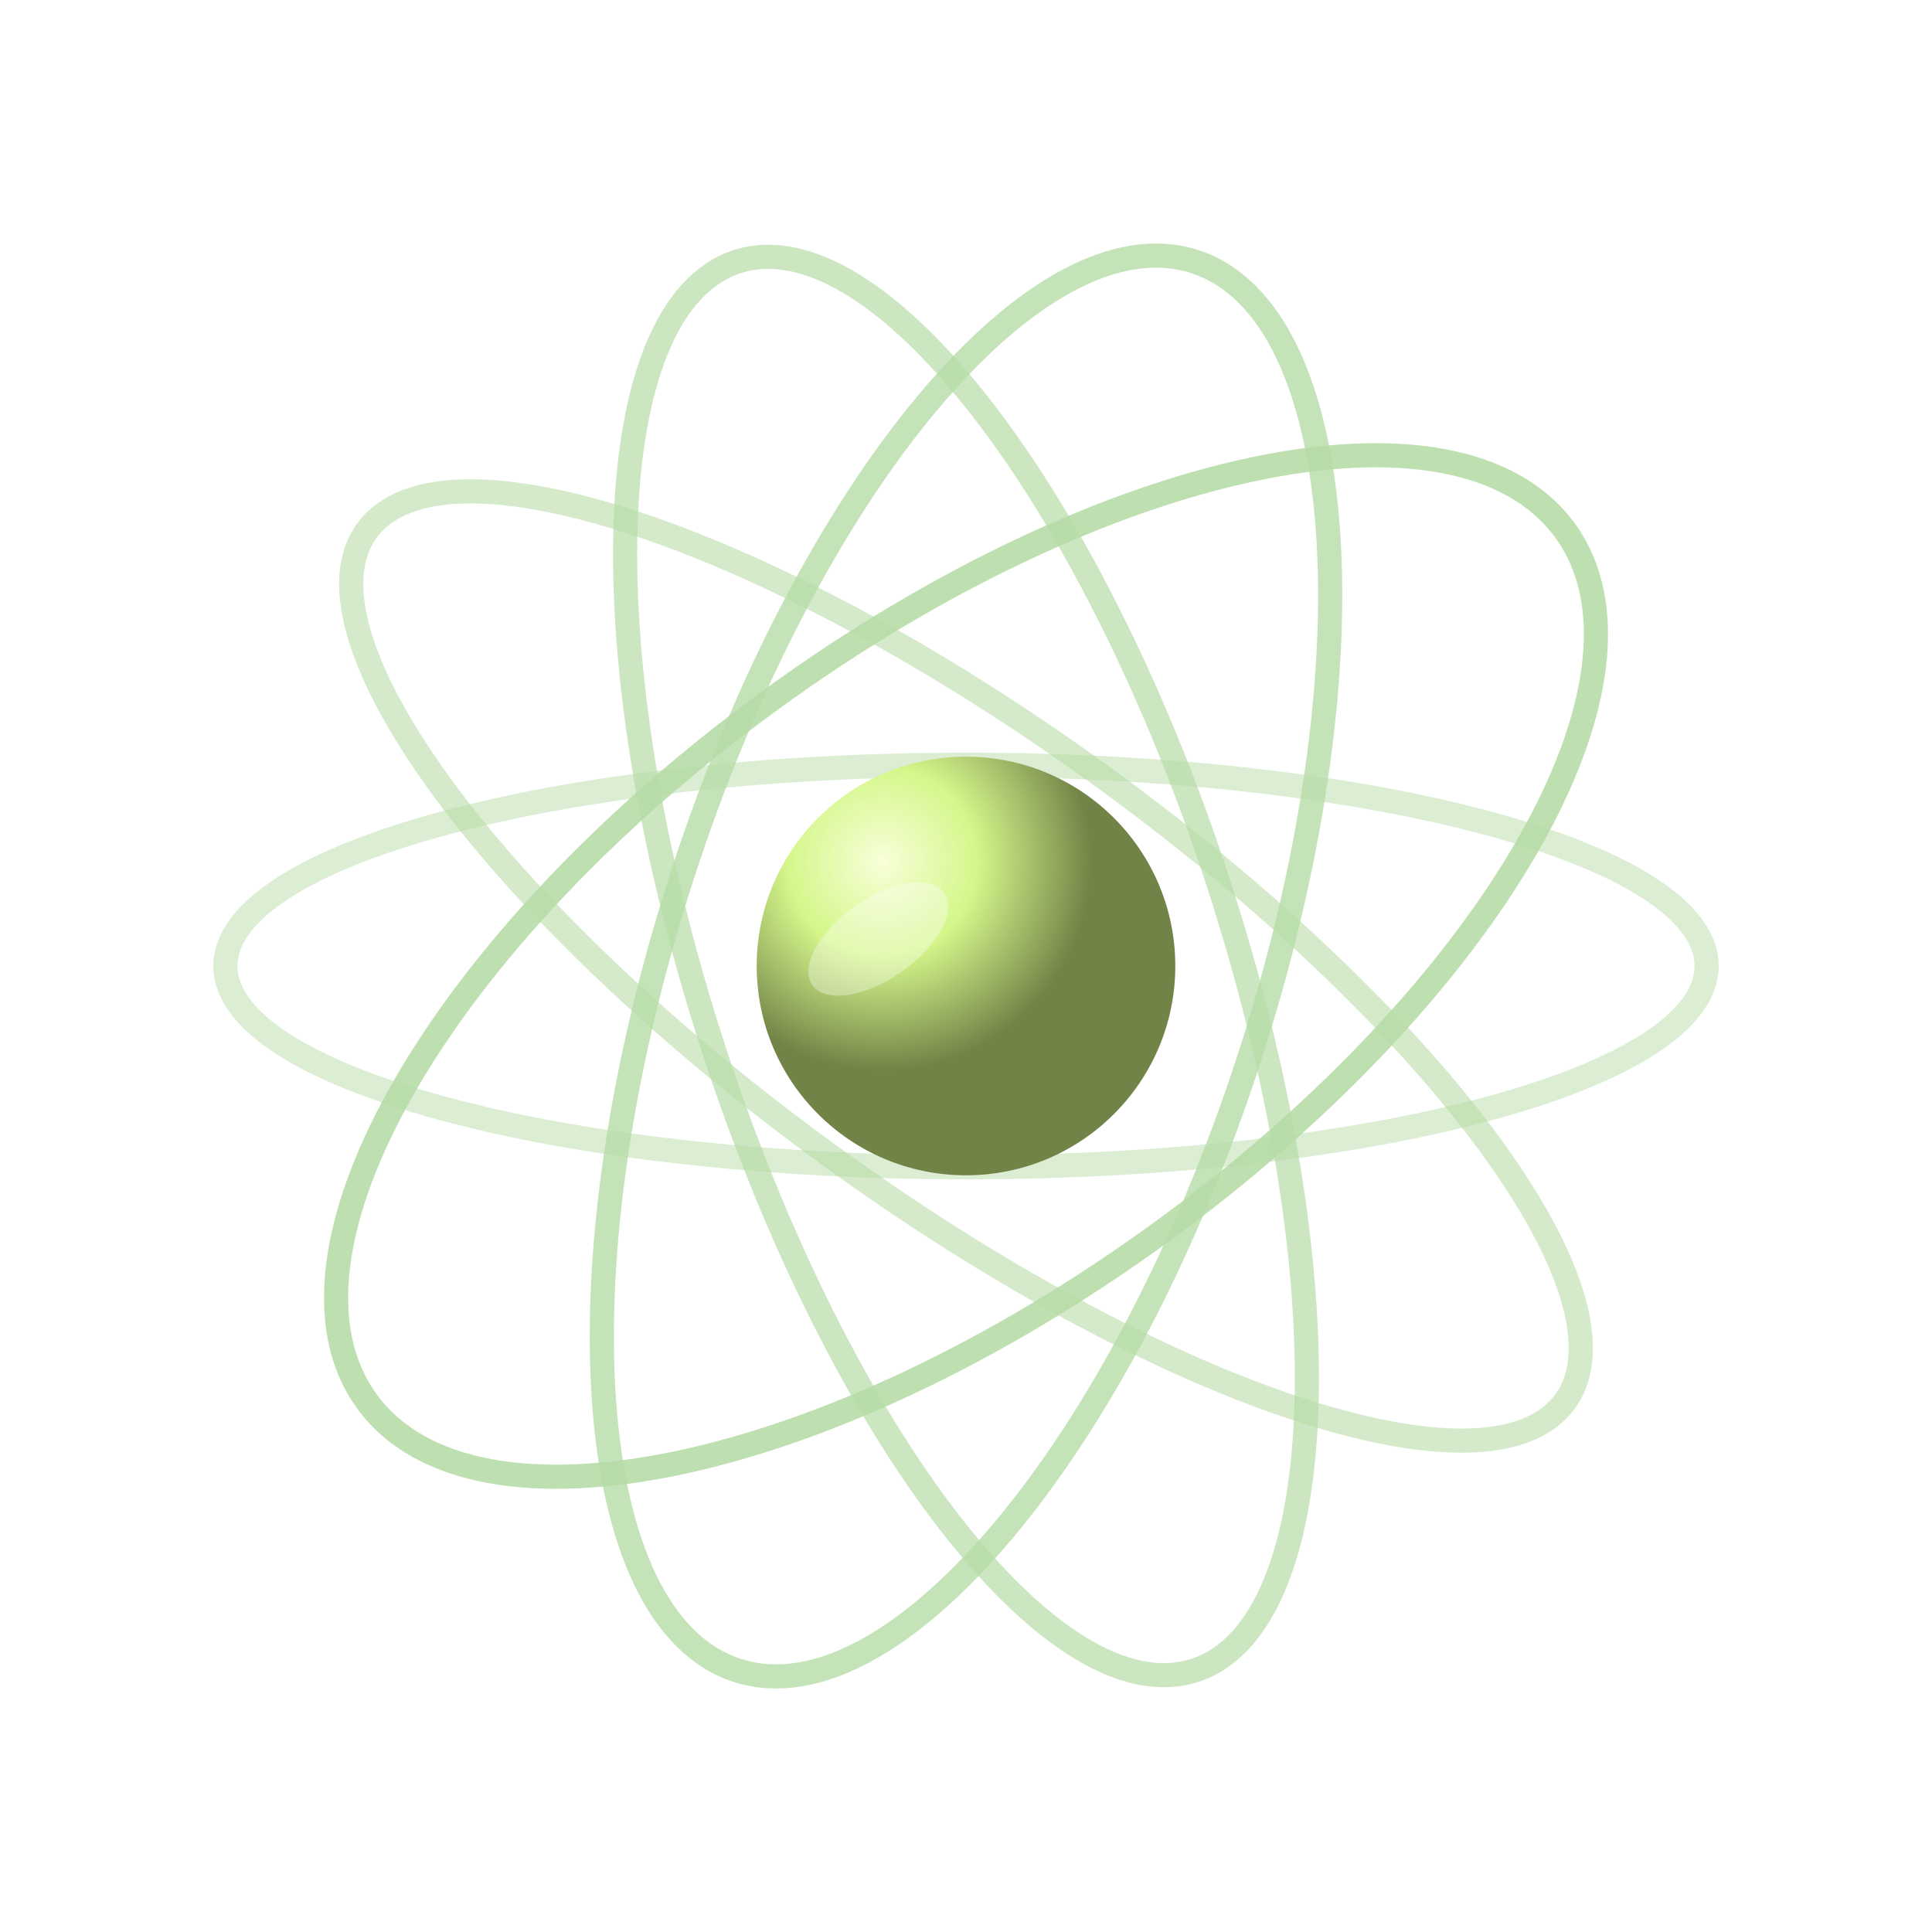
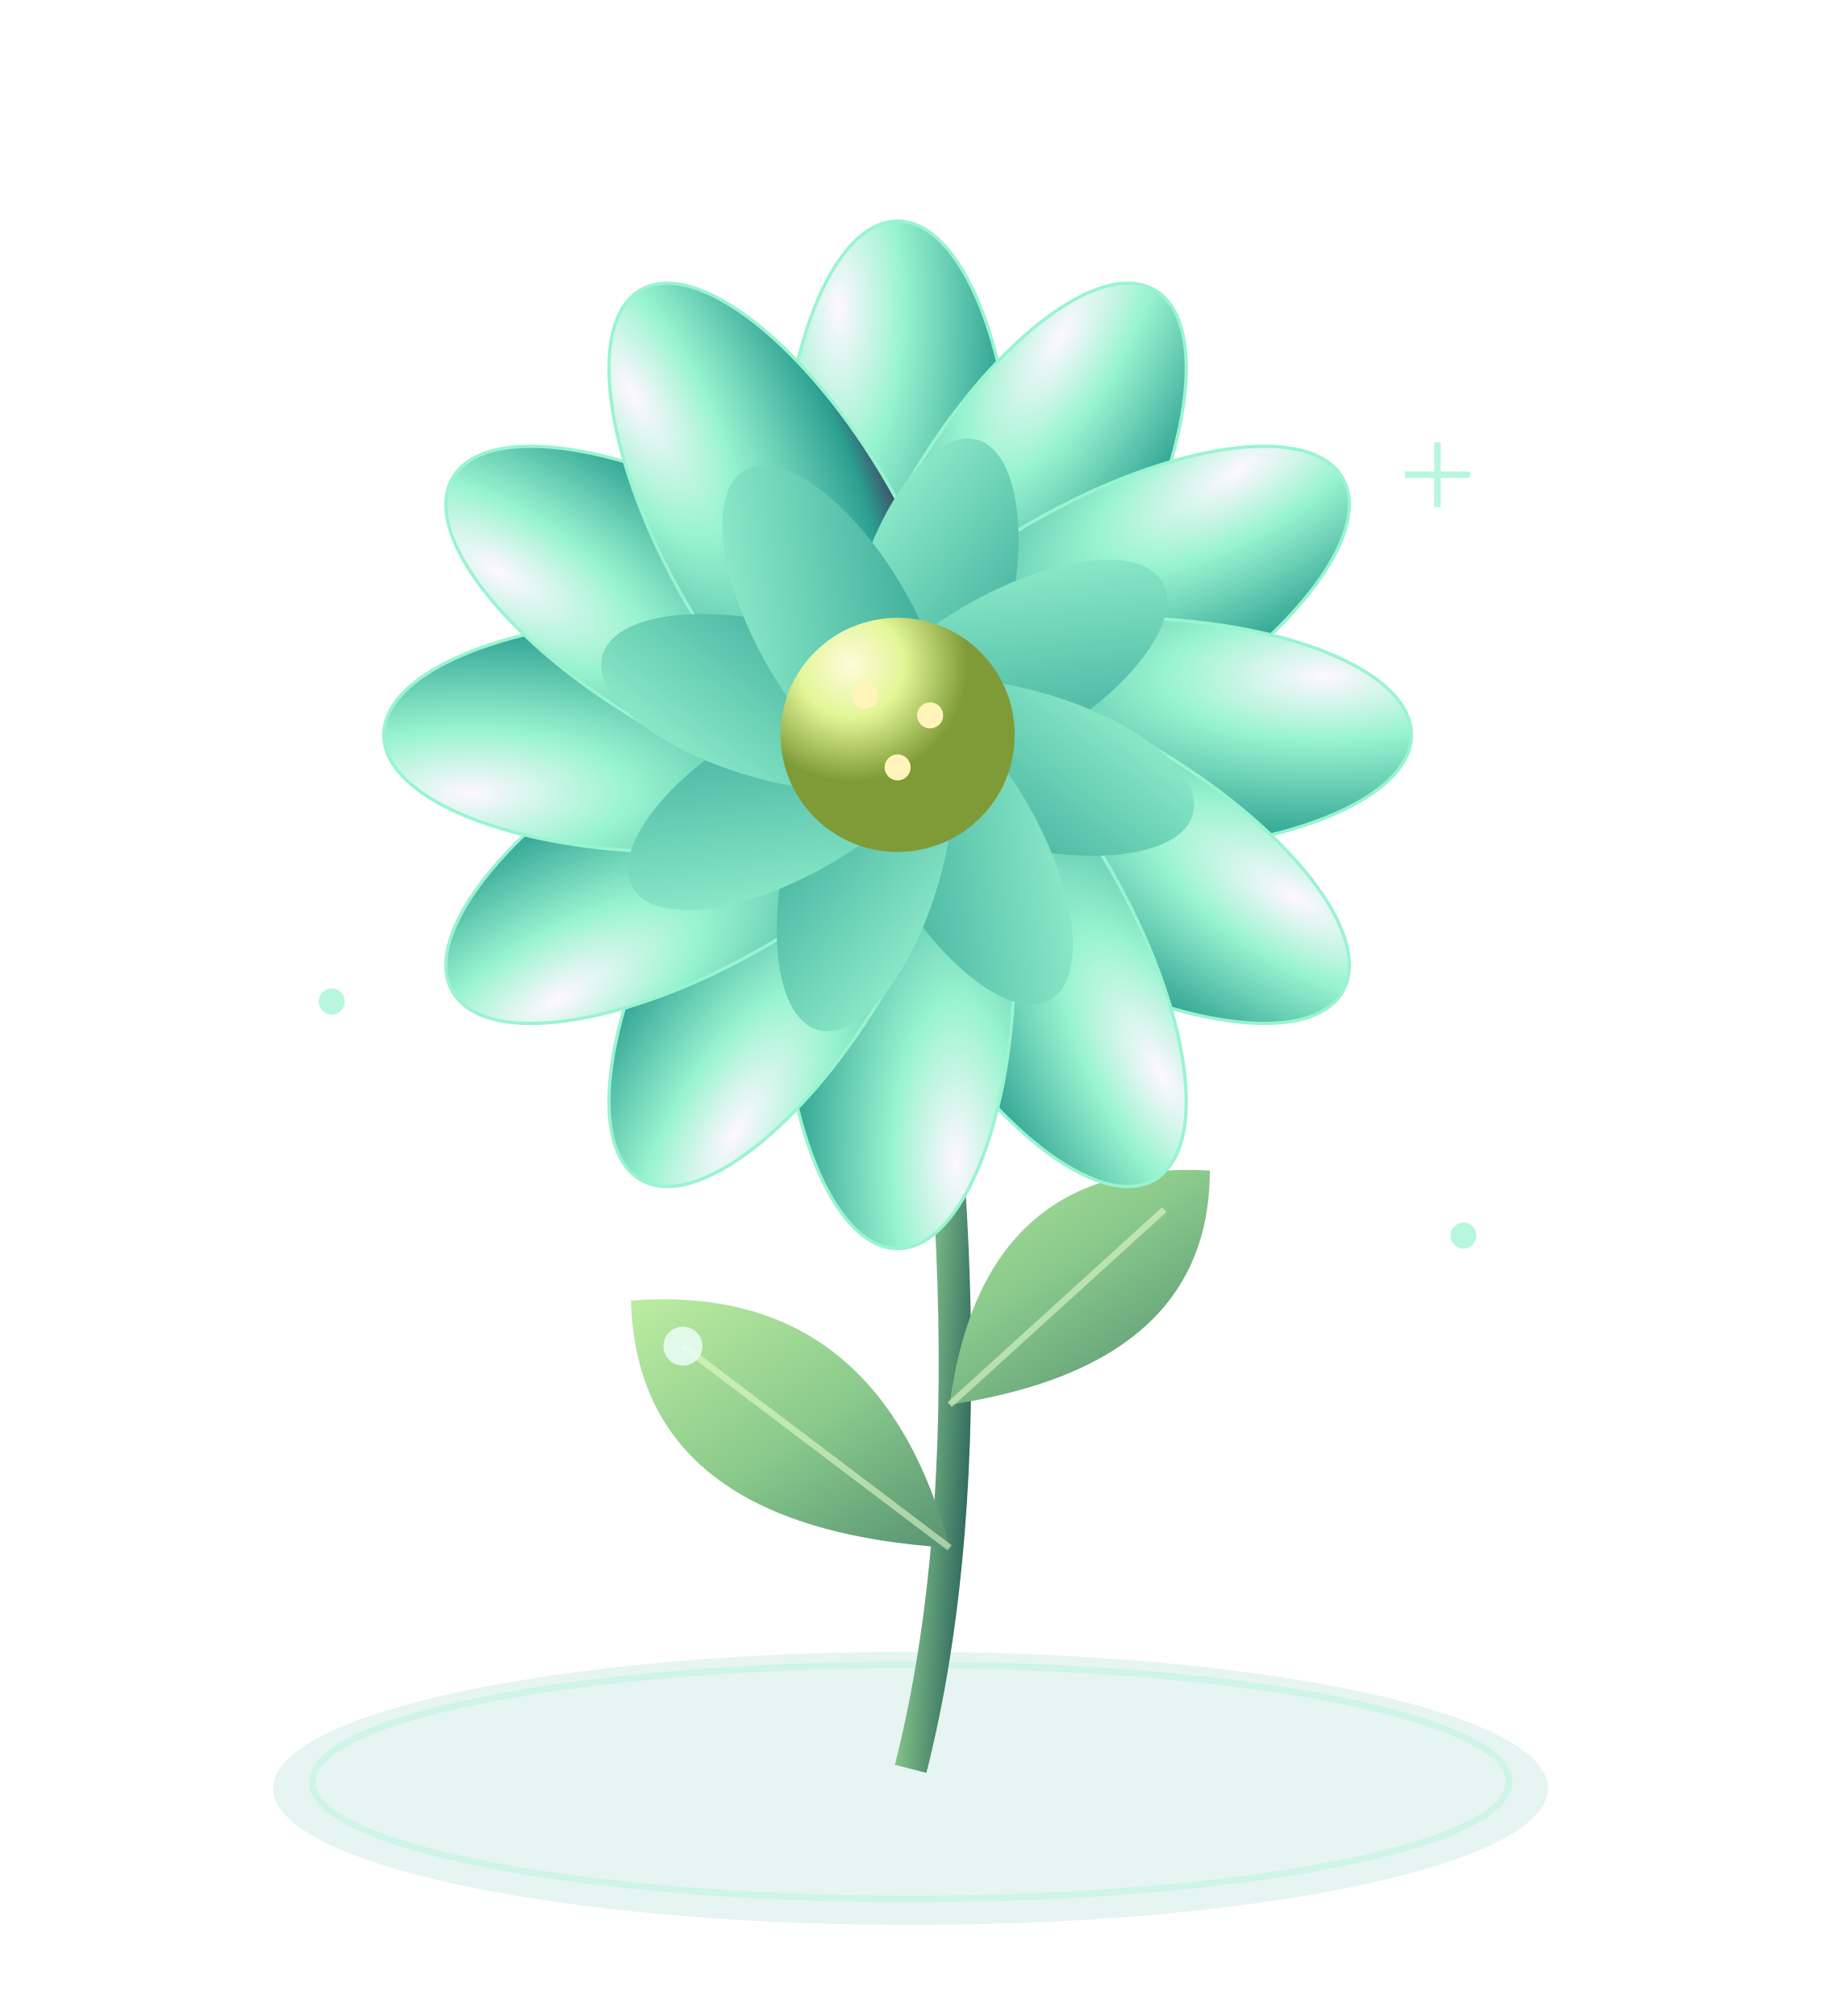
- <svg xmlns="http://www.w3.org/2000/svg" viewBox="0 0 240 240">
+ <svg xmlns="http://www.w3.org/2000/svg" viewBox="0 0 280 310">
  <defs>
-     <radialGradient id="petal" cx="30%" cy="20%" r="90%">
-       <stop stop-color="#fff6ff" />
-       <stop offset=".3" stop-color="#b7dca7" />
-       <stop offset=".75" stop-color="#b7dca7" stop-opacity=".8" />
-       <stop offset="1" stop-color="#31223f" />
+     <radialGradient id="petal" cx="25%" cy="15%" r="90%">
+       <stop stop-color="#fff7ff" />
+       <stop offset=".3" stop-color="#99f4d0" />
+       <stop offset=".8" stop-color="#2c9f91" />
+       <stop offset="1" stop-color="#452655" />
    </radialGradient>
-     <radialGradient id="heart" cx="30%" cy="25%">
-       <stop stop-color="#f8ffd9" />
-       <stop offset=".45" stop-color="#d4f78b" />
-       <stop offset="1" stop-color="#728347" />
+     <linearGradient id="inner" x2="1" y2="1">
+       <stop stop-color="#99f4d0" />
+       <stop offset="1" stop-color="#2c9f91" />
+     </linearGradient>
+     <radialGradient id="gold" cx="30%" cy="20%">
+       <stop stop-color="#fffbdc" />
+       <stop offset=".45" stop-color="#e3f697" />
+       <stop offset="1" stop-color="#7e9b37" />
    </radialGradient>
+     <linearGradient id="leaf" x2="1" y2="1">
+       <stop stop-color="#d7ffac" />
+       <stop offset=".5" stop-color="#89c98b" />
+       <stop offset="1" stop-color="#2d665e" />
+     </linearGradient>
  </defs>
-   <g transform="translate(120 120)">
-     <ellipse rx="92" ry="25" transform="rotate(0)" stroke="#b7dca7" stroke-width="3" fill="none" opacity="0.5" />
-     <ellipse rx="92" ry="29" transform="rotate(36)" stroke="#b7dca7" stroke-width="3" fill="none" opacity="0.6" />
-     <ellipse rx="92" ry="33" transform="rotate(72)" stroke="#b7dca7" stroke-width="3" fill="none" opacity="0.7" />
-     <ellipse rx="92" ry="37" transform="rotate(108)" stroke="#b7dca7" stroke-width="3" fill="none" opacity="0.8" />
-     <ellipse rx="92" ry="41" transform="rotate(144)" stroke="#b7dca7" stroke-width="3" fill="none" opacity="0.9" />
-     <circle r="26" fill="url(#heart)" />
-     <ellipse cx="-7" cy="-9" rx="10" ry="5" fill="#ffffff55" transform="rotate(-35)" />
+   <ellipse cx="140" cy="275" rx="98" ry="21" fill="#2c9f91" opacity=".12" />
+   <ellipse cx="140" cy="274" rx="92" ry="18" fill="none" stroke="#99f4d0" stroke-opacity=".3" />
+   <path d="M140 272Q155 213 137 112" stroke="url(#leaf)" stroke-width="5" fill="none" />
+   <path d="M146 238Q98 235 97 200Q135 197 146 238M146 216Q151 178 186 180Q186 210 146 216" fill="url(#leaf)" />
+   <path d="M146 238L105 207M146 216L179 186" stroke="#e8ffd0" stroke-opacity=".55" fill="none" />
+   <g transform="translate(138 113)">
+     <ellipse cx="0" cy="-34" rx="18" ry="45" transform="rotate(0)" fill="url(#petal)" stroke="#99f4d0" stroke-width=".5" />
+     <ellipse cx="0" cy="-34" rx="18" ry="45" transform="rotate(30)" fill="url(#petal)" stroke="#99f4d0" stroke-width=".5" />
+     <ellipse cx="0" cy="-34" rx="18" ry="45" transform="rotate(60)" fill="url(#petal)" stroke="#99f4d0" stroke-width=".5" />
+     <ellipse cx="0" cy="-34" rx="18" ry="45" transform="rotate(90)" fill="url(#petal)" stroke="#99f4d0" stroke-width=".5" />
+     <ellipse cx="0" cy="-34" rx="18" ry="45" transform="rotate(120)" fill="url(#petal)" stroke="#99f4d0" stroke-width=".5" />
+     <ellipse cx="0" cy="-34" rx="18" ry="45" transform="rotate(150)" fill="url(#petal)" stroke="#99f4d0" stroke-width=".5" />
+     <ellipse cx="0" cy="-34" rx="18" ry="45" transform="rotate(180)" fill="url(#petal)" stroke="#99f4d0" stroke-width=".5" />
+     <ellipse cx="0" cy="-34" rx="18" ry="45" transform="rotate(210)" fill="url(#petal)" stroke="#99f4d0" stroke-width=".5" />
+     <ellipse cx="0" cy="-34" rx="18" ry="45" transform="rotate(240)" fill="url(#petal)" stroke="#99f4d0" stroke-width=".5" />
+     <ellipse cx="0" cy="-34" rx="18" ry="45" transform="rotate(270)" fill="url(#petal)" stroke="#99f4d0" stroke-width=".5" />
+     <ellipse cx="0" cy="-34" rx="18" ry="45" transform="rotate(300)" fill="url(#petal)" stroke="#99f4d0" stroke-width=".5" />
+     <ellipse cx="0" cy="-34" rx="18" ry="45" transform="rotate(330)" fill="url(#petal)" stroke="#99f4d0" stroke-width=".5" />
+     <ellipse cx="0" cy="-19" rx="12" ry="28" transform="rotate(15)" fill="url(#inner)" />
+     <ellipse cx="0" cy="-19" rx="12" ry="28" transform="rotate(60)" fill="url(#inner)" />
+     <ellipse cx="0" cy="-19" rx="12" ry="28" transform="rotate(105)" fill="url(#inner)" />
+     <ellipse cx="0" cy="-19" rx="12" ry="28" transform="rotate(150)" fill="url(#inner)" />
+     <ellipse cx="0" cy="-19" rx="12" ry="28" transform="rotate(195)" fill="url(#inner)" />
+     <ellipse cx="0" cy="-19" rx="12" ry="28" transform="rotate(240)" fill="url(#inner)" />
+     <ellipse cx="0" cy="-19" rx="12" ry="28" transform="rotate(285)" fill="url(#inner)" />
+     <ellipse cx="0" cy="-19" rx="12" ry="28" transform="rotate(330)" fill="url(#inner)" />
+     <circle r="18" fill="url(#gold)" />
+     <g fill="#fff4b9">
+       <circle cx="-5" cy="-6" r="2" />
+       <circle cx="5" cy="-3" r="2" />
+       <circle cy="5" r="2" />
+     </g>
+   </g>
+   <circle cx="105" cy="207" r="3" fill="#edfffc" opacity=".8" />
+   <g fill="#99f4d0" opacity=".7">
+     <circle cx="51" cy="154" r="2" />
+     <circle cx="225" cy="190" r="2" />
+     <path d="M216 73h10m-5-5v10" stroke="#99f4d0" />
  </g>
</svg>
